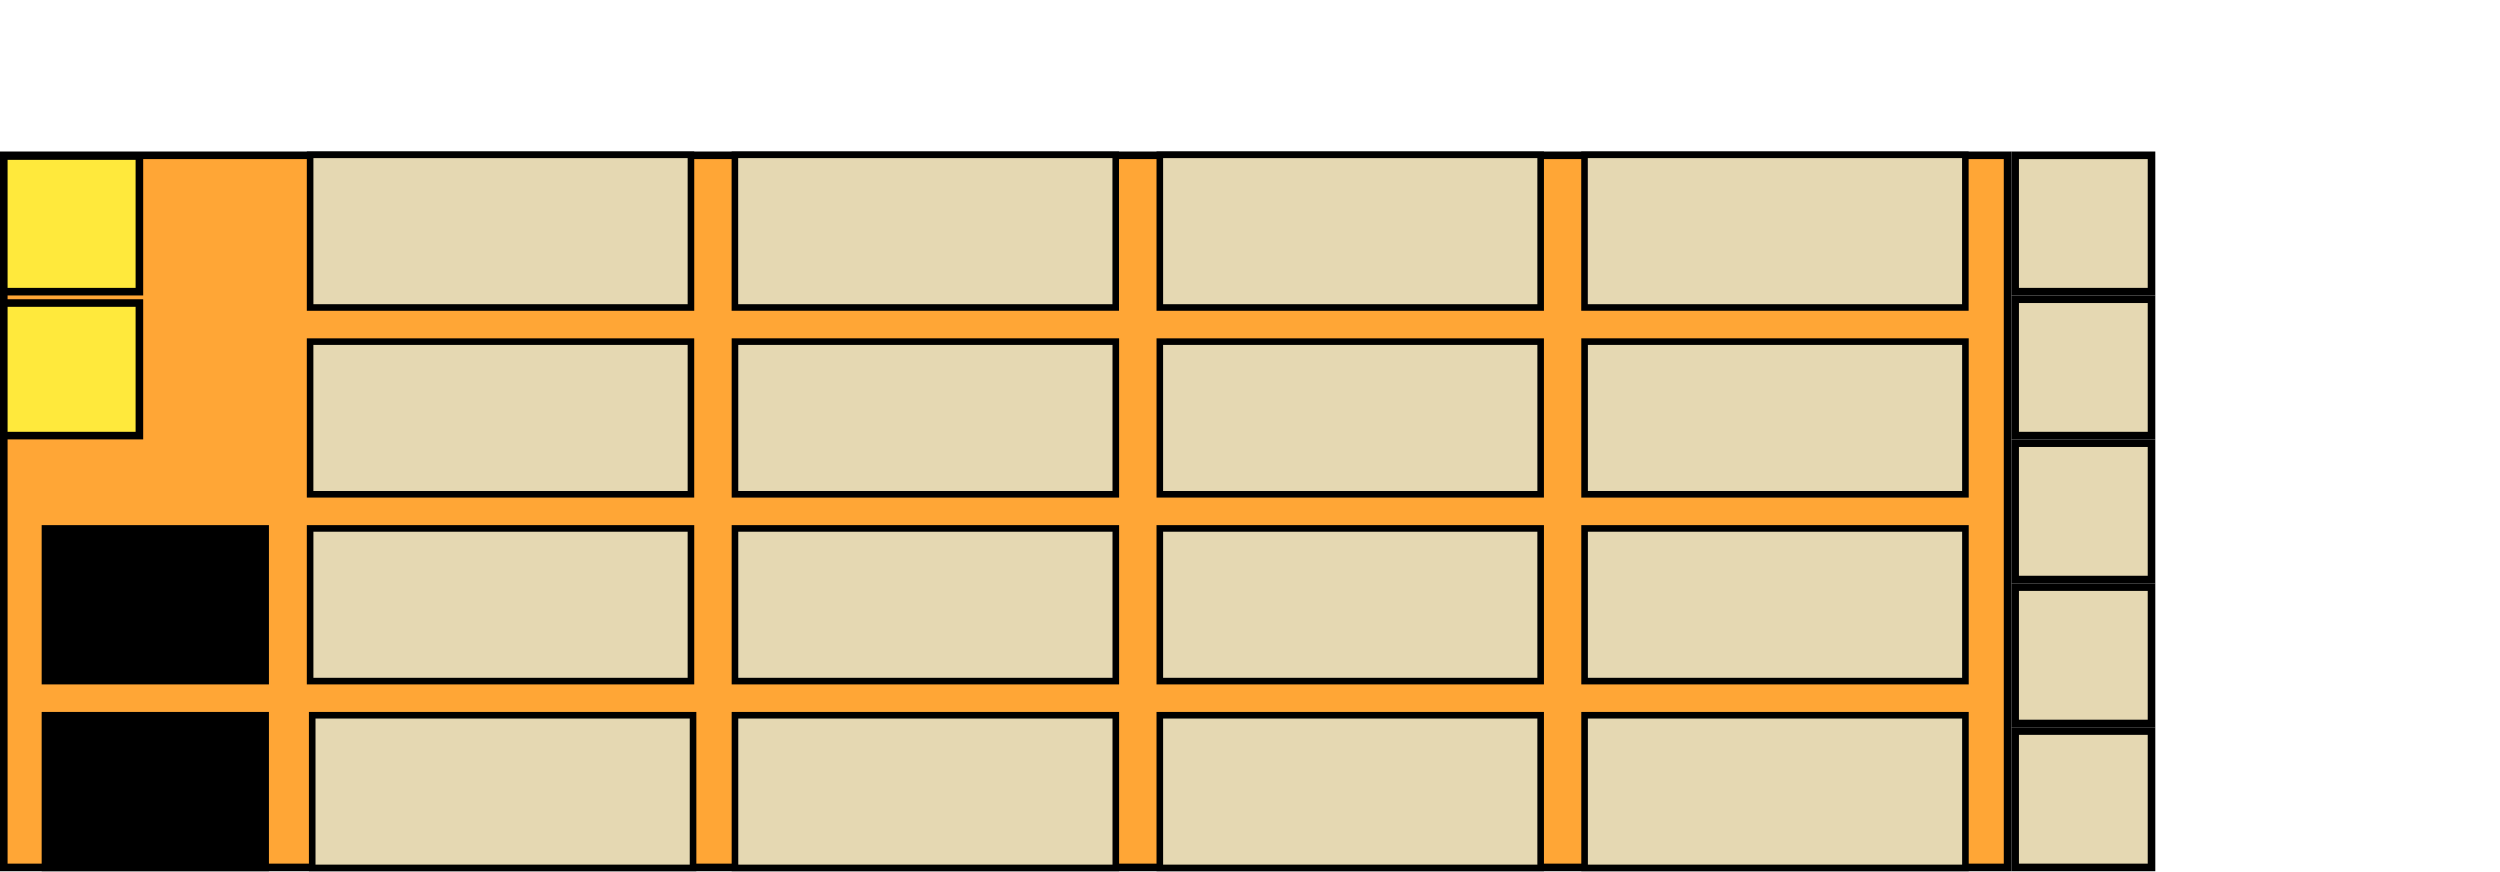
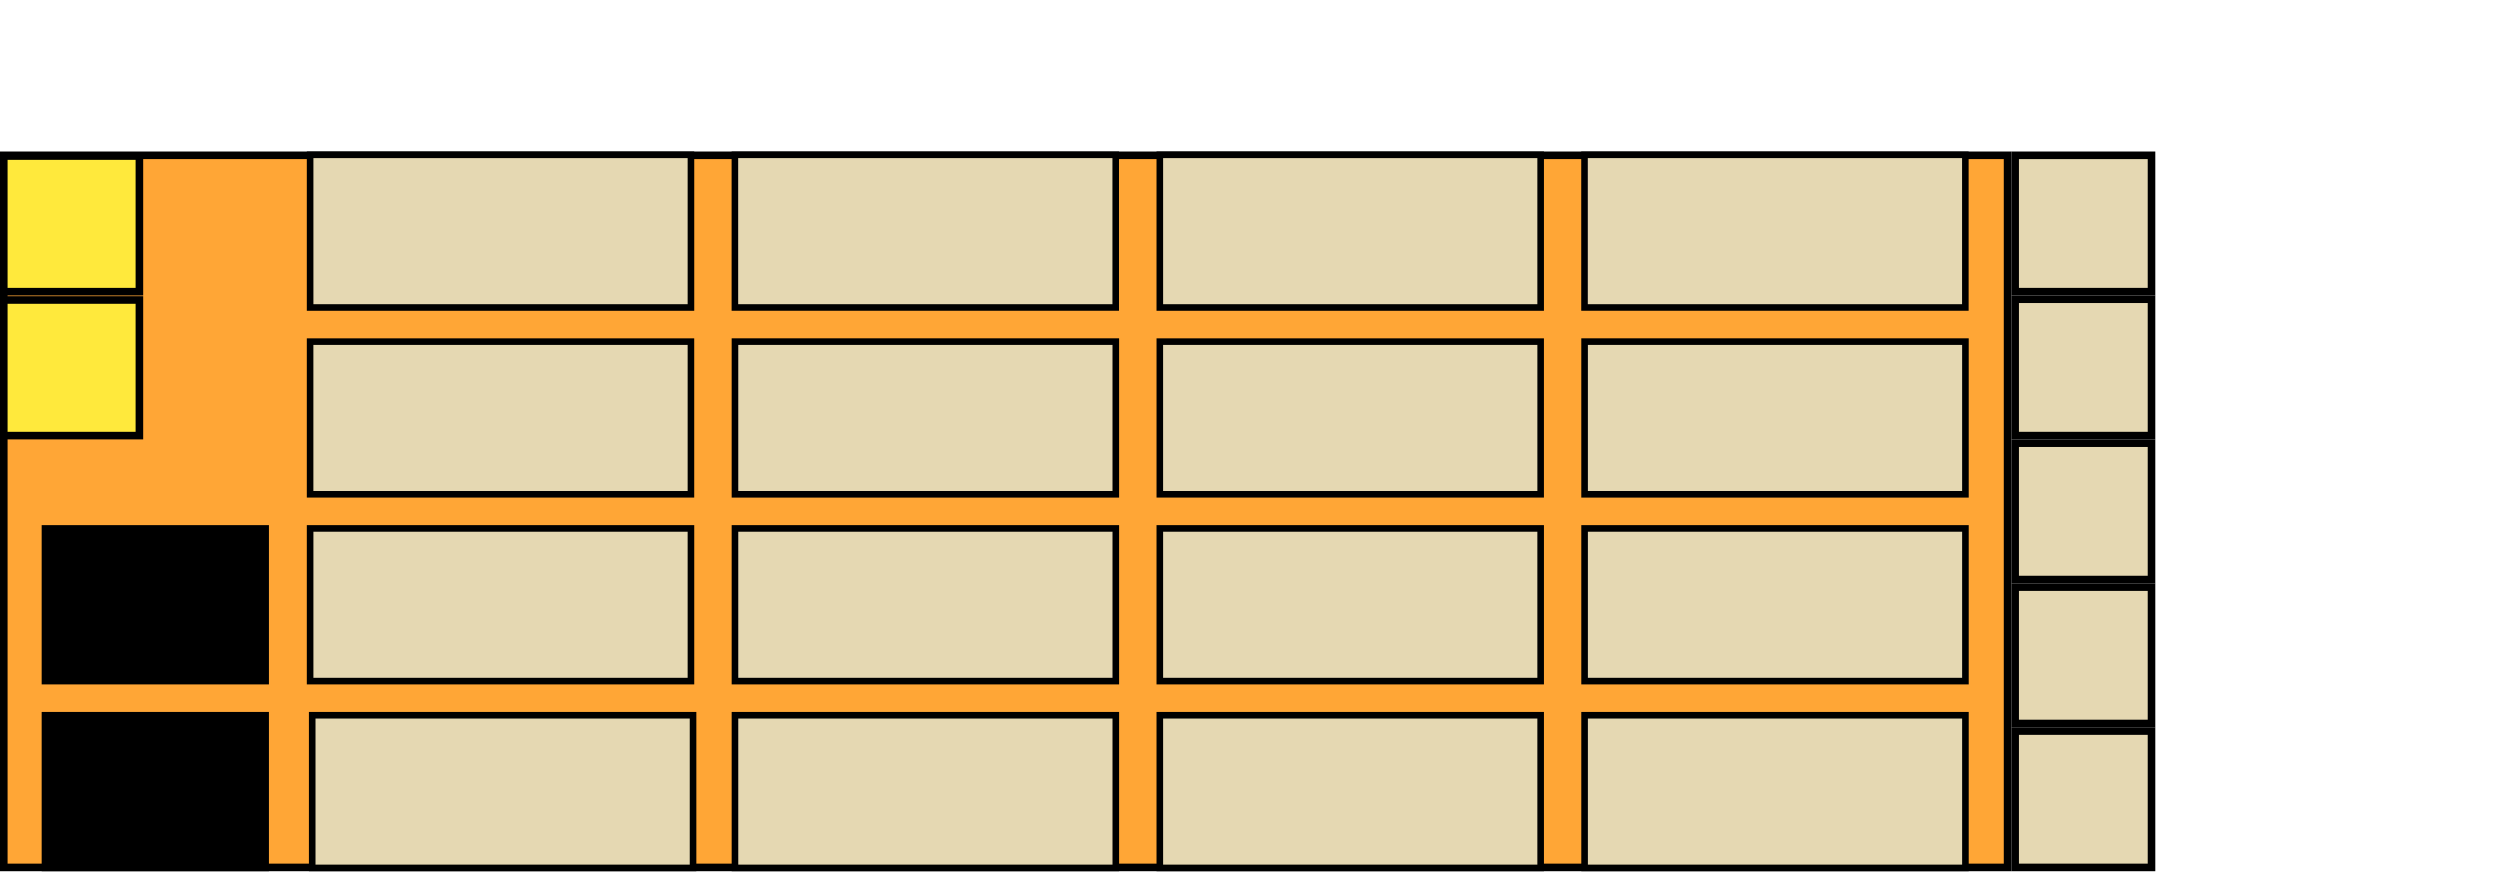
<svg xmlns="http://www.w3.org/2000/svg" id="svg2" height="115" width="330" version="1">
  <defs id="defs3462" />
  <rect id="character-palette" style="fill:#ffa636;fill-opacity:1;stroke:#000000;stroke-width:1" height="94" width="264.5" y="20.5" x="0.5" />
-   <rect id="palette-key-template" style="fill:#ffe93c;fill-opacity:1;stroke:#000000;stroke-width:1" height="17.5" width="17.9" y="40" x="0.5" />
+   <rect id="palette-key-template" style="fill:#ffe93c;fill-opacity:1;stroke:#000000;stroke-width:1" height="17.9" width="17.9" y="39.6" x="0.5" />
  <rect id="palette-header-template" style="fill:#ffe93c;fill-opacity:1;stroke:#000000;stroke-width:1" height="17.9" width="17.9" y="20.6" x="0.5" />
  <rect x="266" y="96.5" width="18" height="18" style="fill:#e5d8b2;stroke:#000000;stroke-width:1" id="sublayer2" />
  <rect x="266" y="77.5" width="18" height="18" style="fill:#e5d8b2;stroke:#000000;stroke-width:1" id="sublayer1" />
  <rect x="266" y="20.5" width="18" height="18" style="fill:#e5d8b2;stroke:#000000;stroke-width:1" id="BKSP" />
  <rect x="266" y="58.5" width="18" height="18" style="fill:#e5d8b2;stroke:#000000;stroke-width:1" id="sublayer0" />
  <rect x="266" y="39.5" width="18" height="18" style="fill:#e5d8b2;stroke:#000000;stroke-width:1" id="DELE" />
  <rect id="m0" style="fill:#e5d8b2;stroke:#000000;stroke-width:0.87" height="20.154" width="50.27" y="20.435" x="40.935" />
  <rect id="m1" style="fill:#e5d8b2;stroke:#000000;stroke-width:0.866" height="20.151" width="50.27" y="20.436" x="97.006" />
  <rect id="m2" style="fill:#e5d8b2;stroke:#000000;stroke-width:0.87" height="20.154" width="50.27" y="20.435" x="153.096" />
  <rect id="m3" style="fill:#e5d8b2;stroke:#000000;stroke-width:0.866" height="20.151" width="50.27" y="20.436" x="209.156" />
  <rect id="m4" style="fill:#e5d8b2;stroke:#000000;stroke-width:0.866" height="20.151" width="50.27" y="45.095" x="40.933" />
  <rect id="m5" style="fill:#e5d8b2;stroke:#000000;stroke-width:0.87" height="20.154" width="50.27" y="45.093" x="97.016" />
  <rect id="m6" style="fill:#e5d8b2;stroke:#000000;stroke-width:0.866" height="20.151" width="50.27" y="45.095" x="153.096" />
  <rect id="m7" style="fill:#e5d8b2;stroke:#000000;stroke-width:0.87" height="20.154" width="50.27" y="45.093" x="209.166" />
  <rect id="m8" style="fill:#e5d8b2;stroke:#000000;stroke-width:0.87" height="20.154" width="50.27" y="69.752" x="40.935" />
  <rect id="m9" style="fill:#e5d8b2;stroke:#000000;stroke-width:0.87" height="20.154" width="50.27" y="69.752" x="97.016" />
  <rect id="m10" style="fill:#e5d8b2;stroke:#000000;stroke-width:0.87" height="20.154" width="50.27" y="69.752" x="153.096" />
  <rect id="m11" style="fill:#e5d8b2;stroke:#000000;stroke-width:0.87" height="20.154" width="50.27" y="69.752" x="209.166" />
  <rect id="m12" style="fill:#e5d8b2;stroke:#000000;stroke-width:0.87" height="20.154" width="50.27" y="94.411" x="41.212" />
  <rect id="m13" style="fill:#e5d8b2;stroke:#000000;stroke-width:0.87" height="20.154" width="50.27" y="94.411" x="97.016" />
  <rect id="m14" style="fill:#e5d8b2;stroke:#000000;stroke-width:0.87" height="20.154" width="50.27" y="94.411" x="153.096" />
  <rect id="m15" style="fill:#e5d8b2;stroke:#000000;stroke-width:0.87" height="20.154" width="50.27" y="94.411" x="209.166" />
  <rect id="settings" height="21.024" width="30" y="69.317" x="5.5" style="stroke-width:1" />
  <rect id="quit" height="21.024" width="30" y="93.976" x="5.5" style="stroke-width:1" />
</svg>
